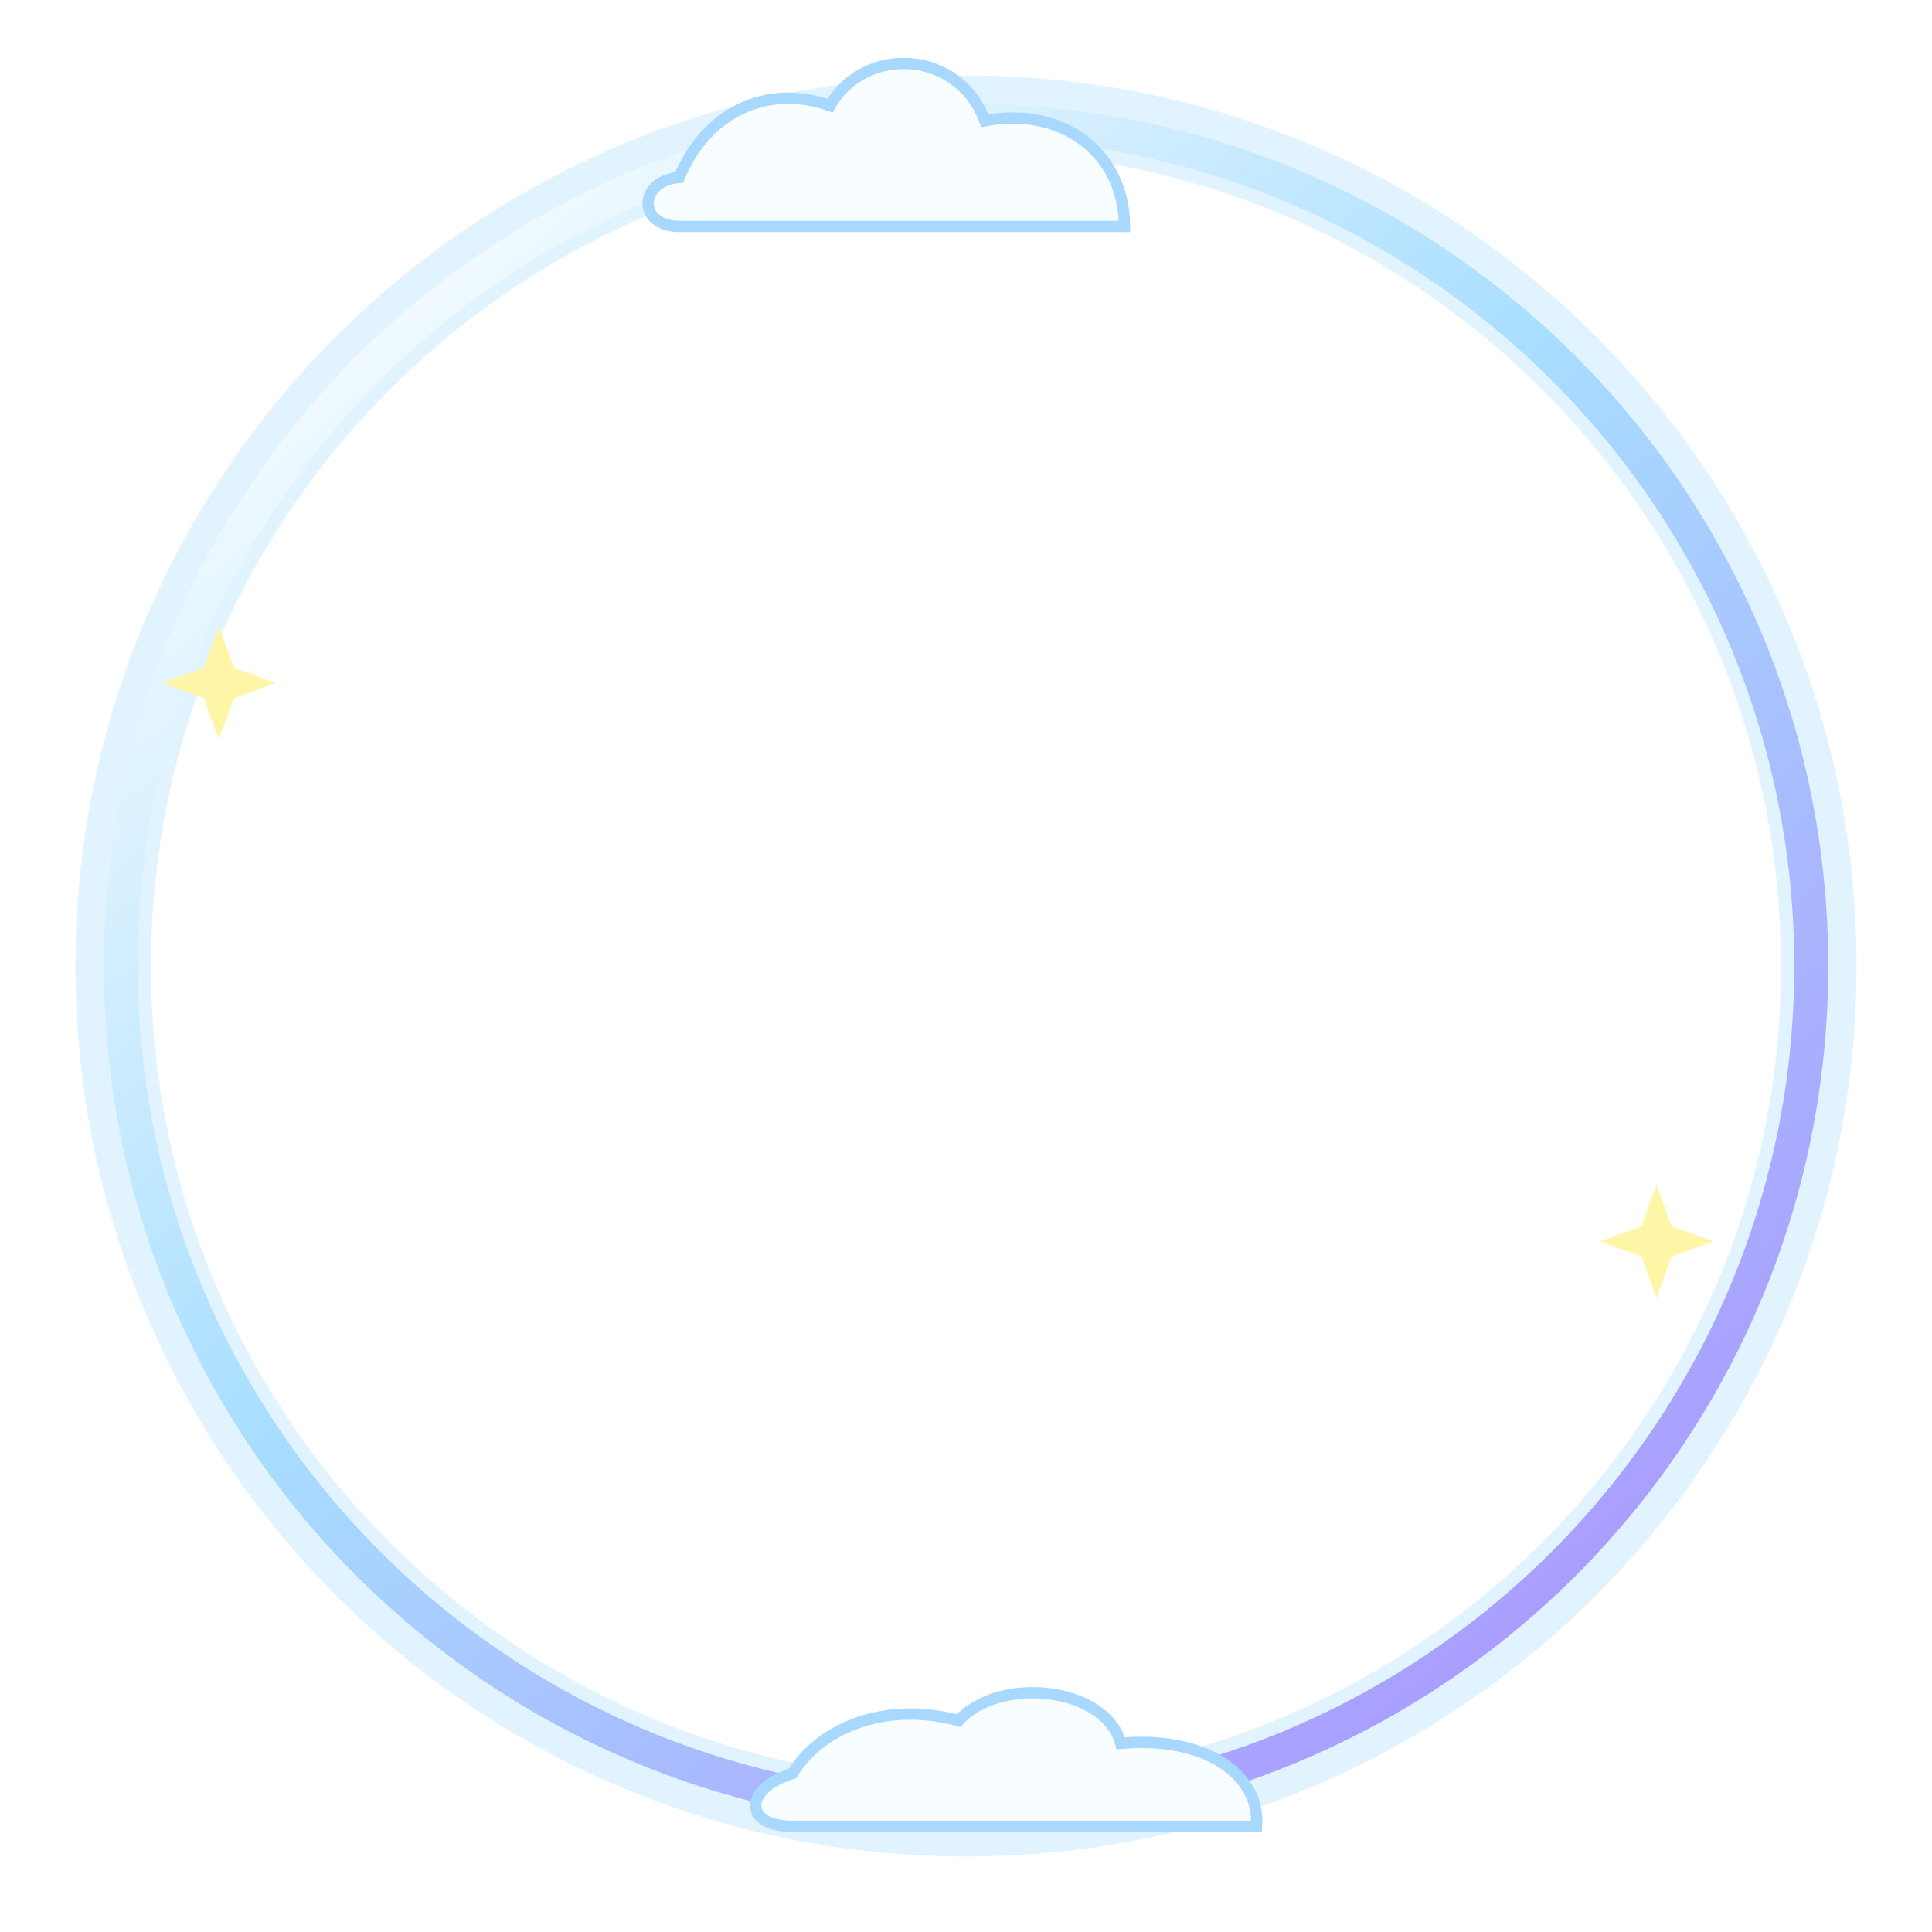
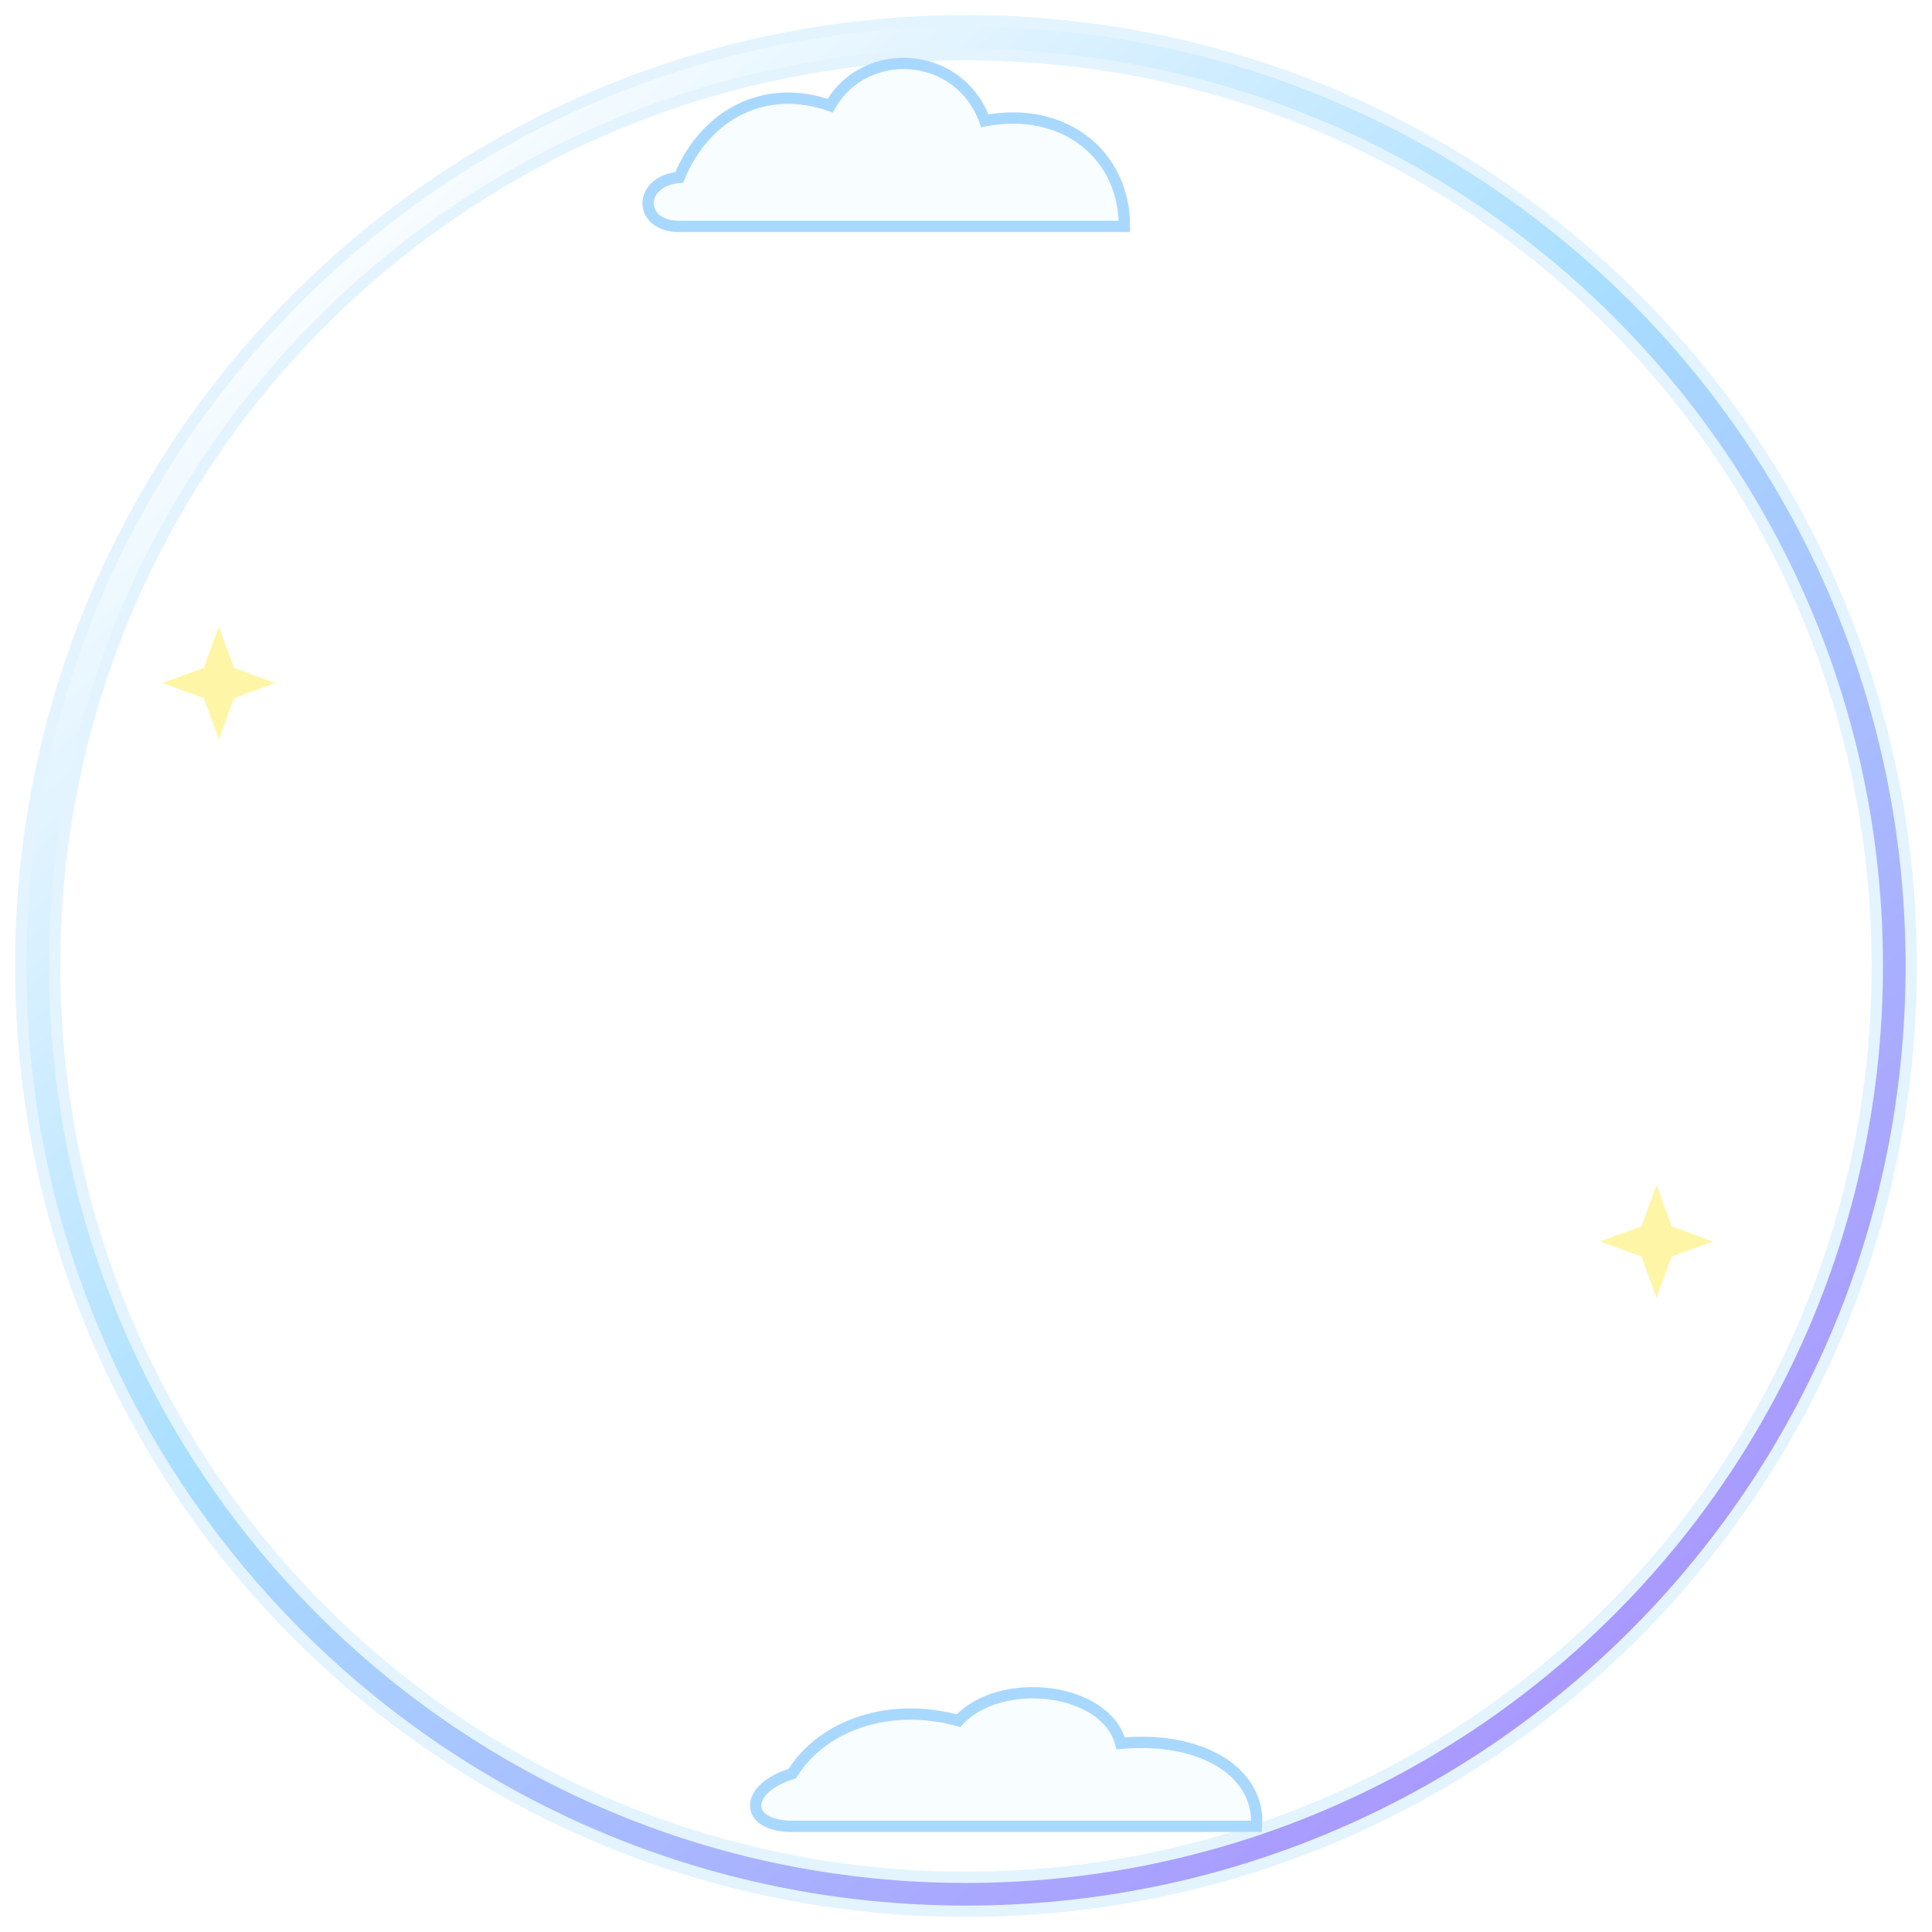
<svg xmlns="http://www.w3.org/2000/svg" viewBox="0 0 512 512">
  <defs>
    <linearGradient id="sky" x1="80" y1="50" x2="430" y2="460" gradientUnits="userSpaceOnUse">
      <stop stop-color="#ffffff" />
      <stop offset=".45" stop-color="#a8deff" />
      <stop offset="1" stop-color="#a994ff" />
    </linearGradient>
  </defs>
-   <circle cx="256" cy="256" r="226" fill="none" stroke="#a8dcff" stroke-opacity=".35" stroke-width="20" />
-   <circle cx="256" cy="256" r="224" fill="none" stroke="url(#sky)" stroke-width="9" />
+   <circle cx="256" cy="256" r="246" fill="none" stroke="#a8dcff" stroke-opacity=".32" stroke-width="12" />
+   <circle cx="256" cy="256" r="246" fill="none" stroke="url(#sky)" stroke-width="6" />
  <g fill="#f8fdff" stroke="#a9d8ff" stroke-width="3">
    <path d="M180 47c7-17 23-25 40-19 9-16 34-15 41 4 21-4 37 9 37 28H180c-11 0-11-12 0-13z" />
    <path d="M210 470c8-13 26-19 44-14 11-12 39-9 43 6 22-2 37 8 36 22H210c-13 0-13-10 0-14z" />
  </g>
  <g fill="#fff5a6">
    <path d="M58 166l4 11 11 4-11 4-4 11-4-11-11-4 11-4z" />
    <path d="M439 314l4 11 11 4-11 4-4 11-4-11-11-4 11-4z" />
  </g>
</svg>
